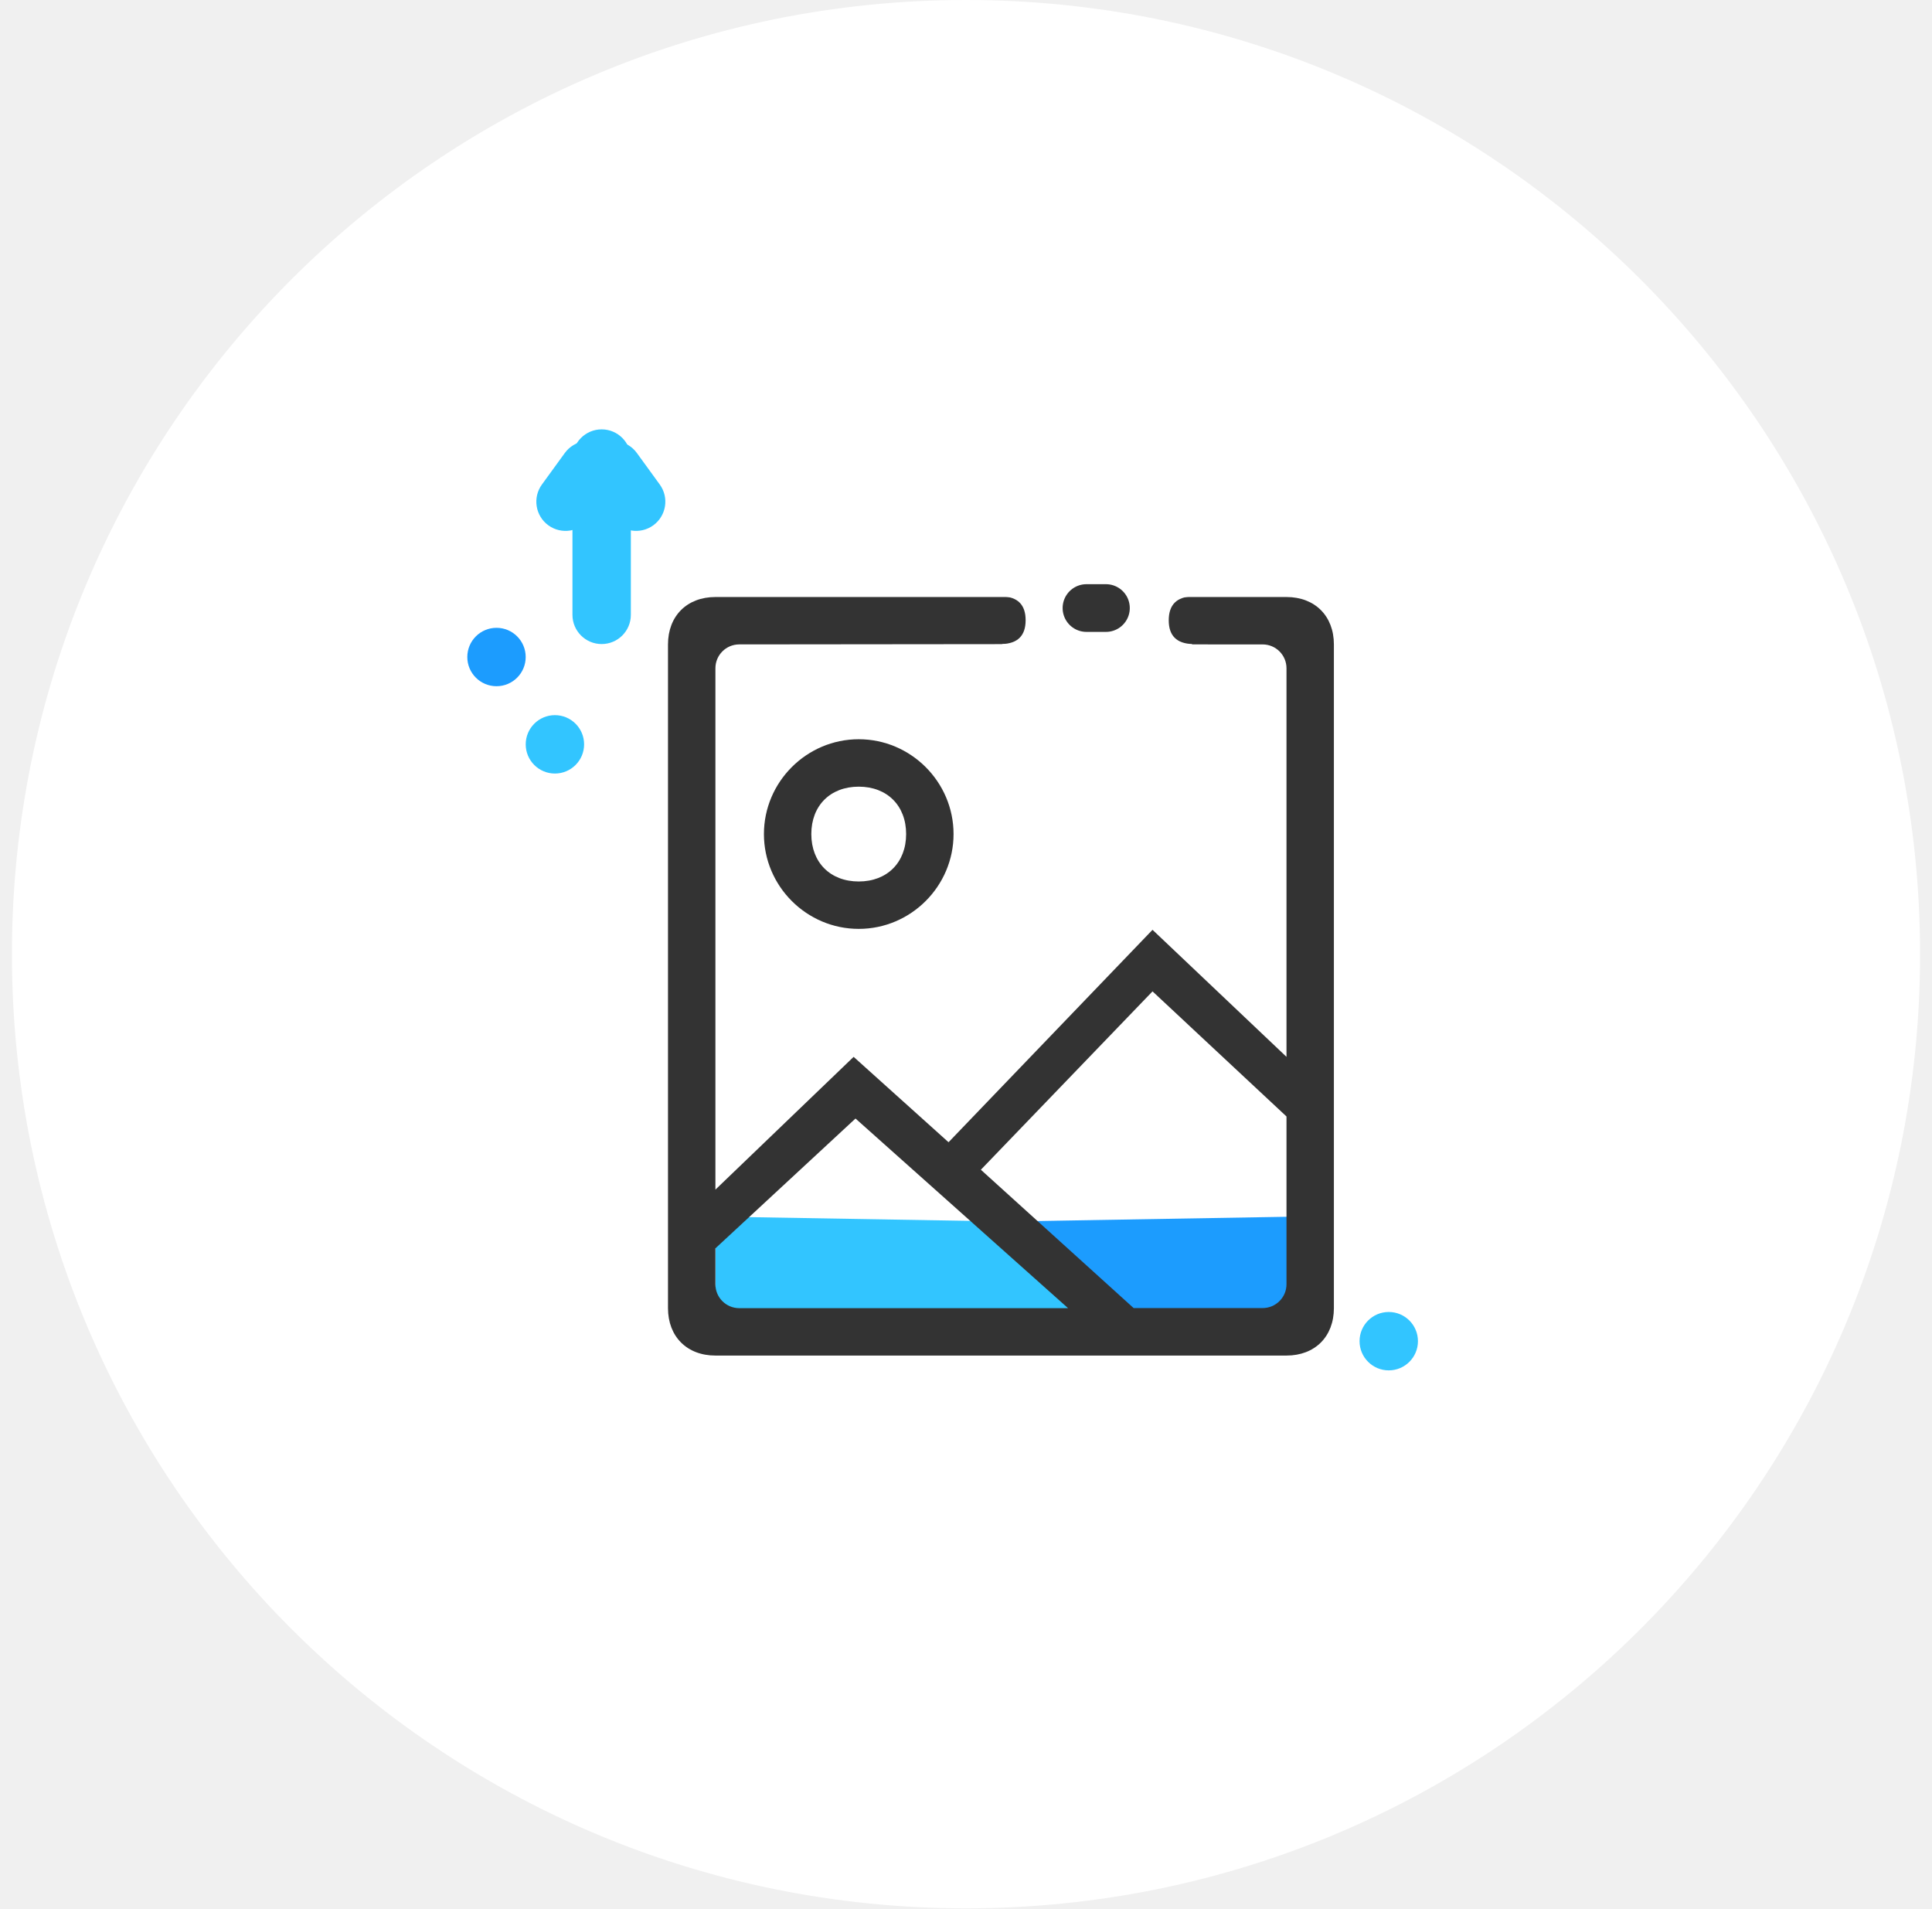
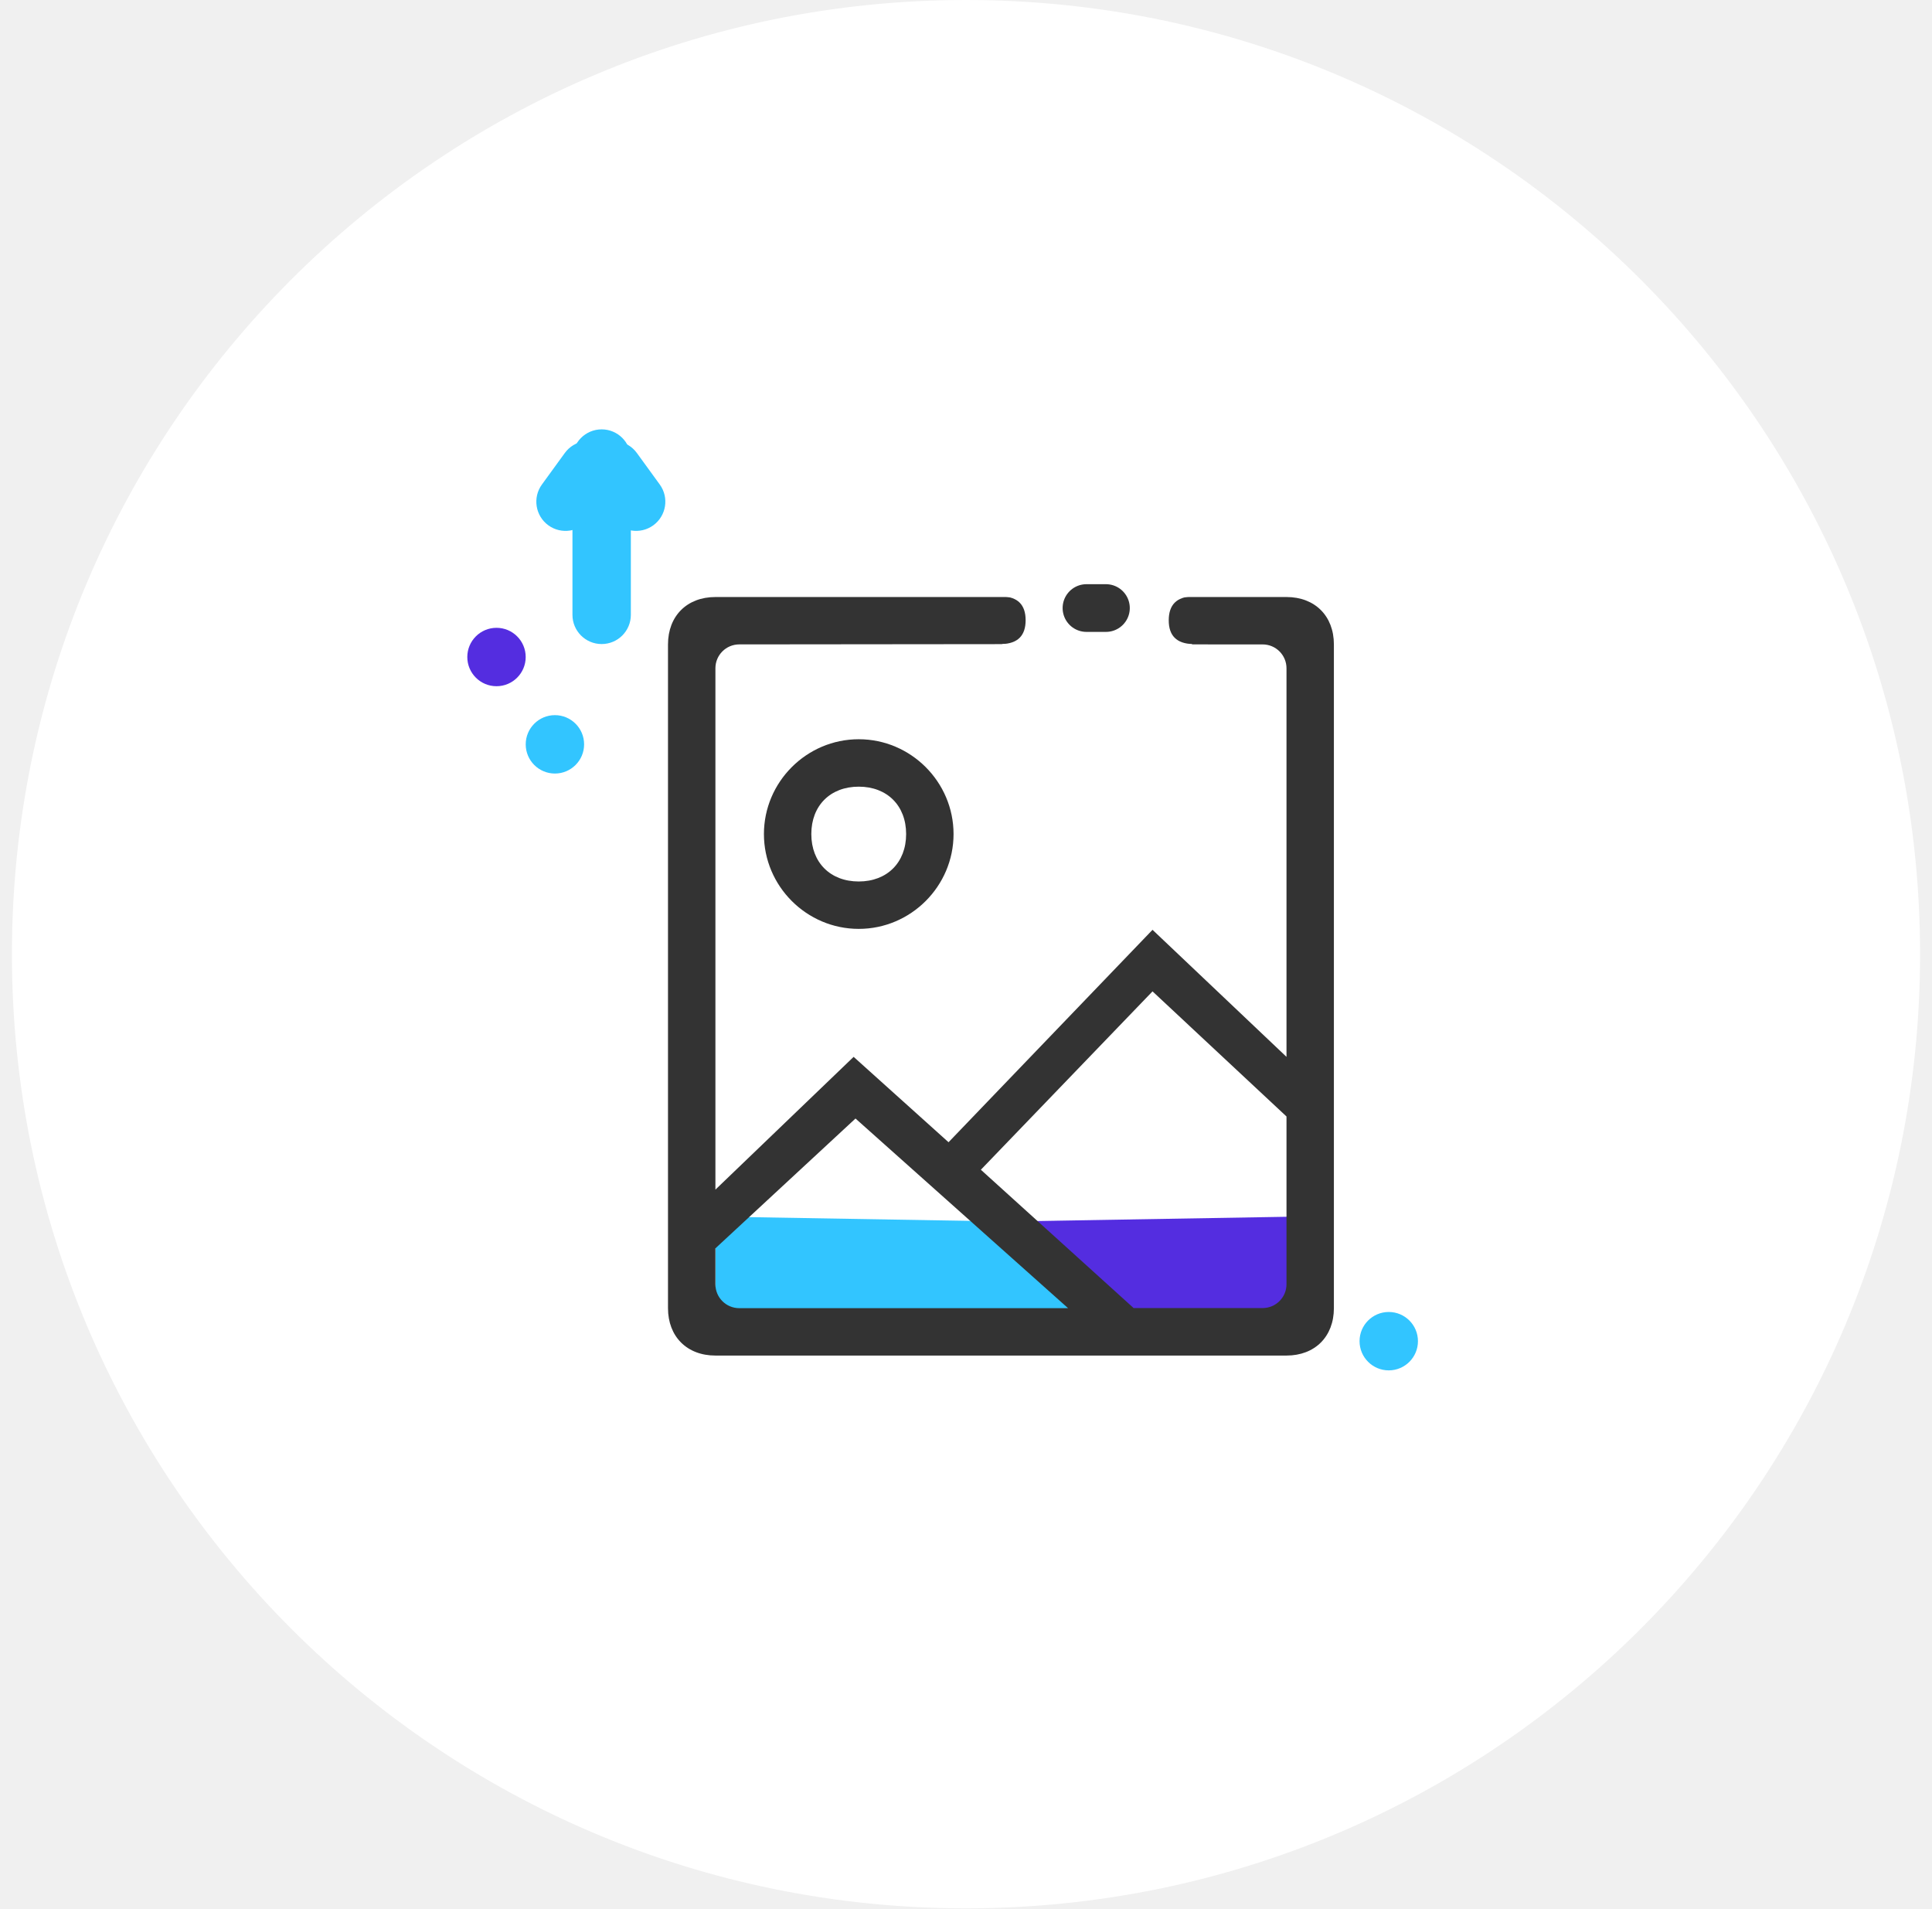
<svg xmlns="http://www.w3.org/2000/svg" width="81px" height="80px" viewBox="0 0 81 80" version="1.1">
  <g id="页面-1" stroke="none" stroke-width="1" fill="none" fill-rule="evenodd">
    <g id="分享弹窗" transform="translate(-146, -357)">
      <g id="longimage" transform="translate(146.5, 357)">
        <circle id="椭圆形" fill="#FFFFFF" cx="40" cy="40" r="40" />
        <g id="changtu" transform="translate(18.5, 18)">
          <path d="M17.003,20.94 C19.188,20.94 20.978,19.15 20.978,16.965 C20.978,14.78 19.188,12.99 17.003,12.99 C14.817,12.99 13.028,14.78 13.028,16.965 C13.028,19.15 14.817,20.94 17.003,20.94 L17.003,20.94 Z M17.003,14.978 C18.194,14.978 18.99,15.773 18.99,16.965 C18.99,18.157 18.194,18.953 17.003,18.953 C15.811,18.953 15.015,18.157 15.015,16.965 C15.015,15.773 15.811,14.978 17.003,14.978 Z" id="形状" fill="#333333" fill-rule="nonzero" />
-           <polygon id="矩形" fill="#1C9CFE" transform="translate(27.23542, 35.5) scale(-1, 1) translate(-27.23542, -35.5) " points="19 33 31 33.204 35.471 38 19 38" />
+           <polygon id="矩形" fill="#542DE0" transform="translate(27.23542, 35.5) scale(-1, 1) translate(-27.23542, -35.5) " points="19 33 31 33.204 35.471 38 19 38" />
          <polygon id="矩形" fill="#32C5FF" points="11 33 23 33.204 27.471 38 11 38" />
          <path d="M34.937,7.028 C33.661,7.028 32.693,7.028 32.031,7.028 C30.328,7.028 28.31,7.028 25.978,7.028 C23.28,7.028 18.285,7.028 10.994,7.028 C9.802,7.028 9.006,7.823 9.006,9.015 L9.006,36.84 C9.006,38.032 9.802,38.827 10.994,38.827 L34.937,38.827 C36.128,38.827 36.924,38.032 36.924,36.84 L36.924,9.015 C36.924,7.823 36.128,7.028 34.937,7.028 Z M11.993,9.014 L25.978,9 L32.031,9.015 L33.937,9.015 C34.489,9.015 34.937,9.463 34.937,10.015 L34.937,26.305 L29.32,20.979 L26.209,24.218 L22.682,27.89 L20.768,29.884 L16.789,26.305 L10.994,31.871 L10.994,10.014 C10.994,9.462 11.441,9.015 11.993,9.014 Z M10.994,34.332 L16.867,28.89 L25.779,36.84 L11.994,36.84 C11.441,36.84 10.994,36.392 10.994,35.84 L10.994,34.332 Z M22.123,31.037 L29.32,23.56 L34.937,28.805 L34.937,35.836 C34.937,36.388 34.489,36.836 33.937,36.836 L28.528,36.836 L22.123,31.037 Z" id="形状" fill="#333333" fill-rule="nonzero" />
          <path d="M23,7 C24.776,5.977 26.11,5.465 27,5.465 C27.89,5.465 29.224,5.977 31,7 C30.335,7.018 30.002,7.352 30,8 C29.998,8.648 30.331,8.982 31,9 C29.1,9.845 27.705,10.267 26.814,10.267 C25.923,10.267 24.652,9.845 23,9 C23.667,8.982 24,8.648 24,8 C24,7.352 23.667,7.018 23,7 Z" id="矩形" fill="#FFFFFF" />
          <path d="M26.551,7.49 L27.367,7.49" id="路径" stroke="#333333" stroke-width="2" stroke-linecap="round" stroke-linejoin="round" />
          <path d="M2.949,3.276 L9.5,3.276 C10.176,3.276 10.724,3.824 10.724,4.5 C10.724,5.176 10.176,5.724 9.5,5.724 L2.949,5.724 C2.273,5.724 1.724,5.176 1.724,4.5 C1.724,3.824 2.273,3.276 2.949,3.276 Z" id="矩形备份-2" fill="#32C5FF" transform="translate(6.22449, 4.5) rotate(-270) translate(-6.22449, -4.5) " />
          <path d="M6.374,1.146 L8.007,1.146 C8.683,1.146 9.231,1.695 9.231,2.371 C9.231,3.047 8.683,3.595 8.007,3.595 L6.374,3.595 C5.698,3.595 5.149,3.047 5.149,2.371 C5.149,1.695 5.698,1.146 6.374,1.146 Z" id="矩形备份-2" fill="#32C5FF" transform="translate(7.190195, 2.370792) scale(-1, -1) rotate(-126) translate(-7.190195, -2.370792) " />
          <path d="M4.374,1.146 L6.007,1.146 C6.683,1.146 7.231,1.695 7.231,2.371 C7.231,3.047 6.683,3.595 6.007,3.595 L4.374,3.595 C3.698,3.595 3.149,3.047 3.149,2.371 C3.149,1.695 3.698,1.146 4.374,1.146 Z" id="矩形备份-5" fill="#32C5FF" transform="translate(5.190195, 2.370792) scale(-1, 1) rotate(-126) translate(-5.190195, -2.370792) " />
          <circle id="椭圆形备份-2" fill="#32C5FF" cx="39.224" cy="38.224" r="1.224" />
          <circle id="椭圆形备份-3" fill="#32C5FF" cx="4.265" cy="13.204" r="1.224" />
-           <circle id="椭圆形" fill="#1C9CFE" cx="1.816" cy="9.543" r="1.224" />
+           <circle id="椭圆形" fill="#542DE0" cx="1.816" cy="9.543" r="1.224" />
        </g>
      </g>
    </g>
  </g>
</svg>
